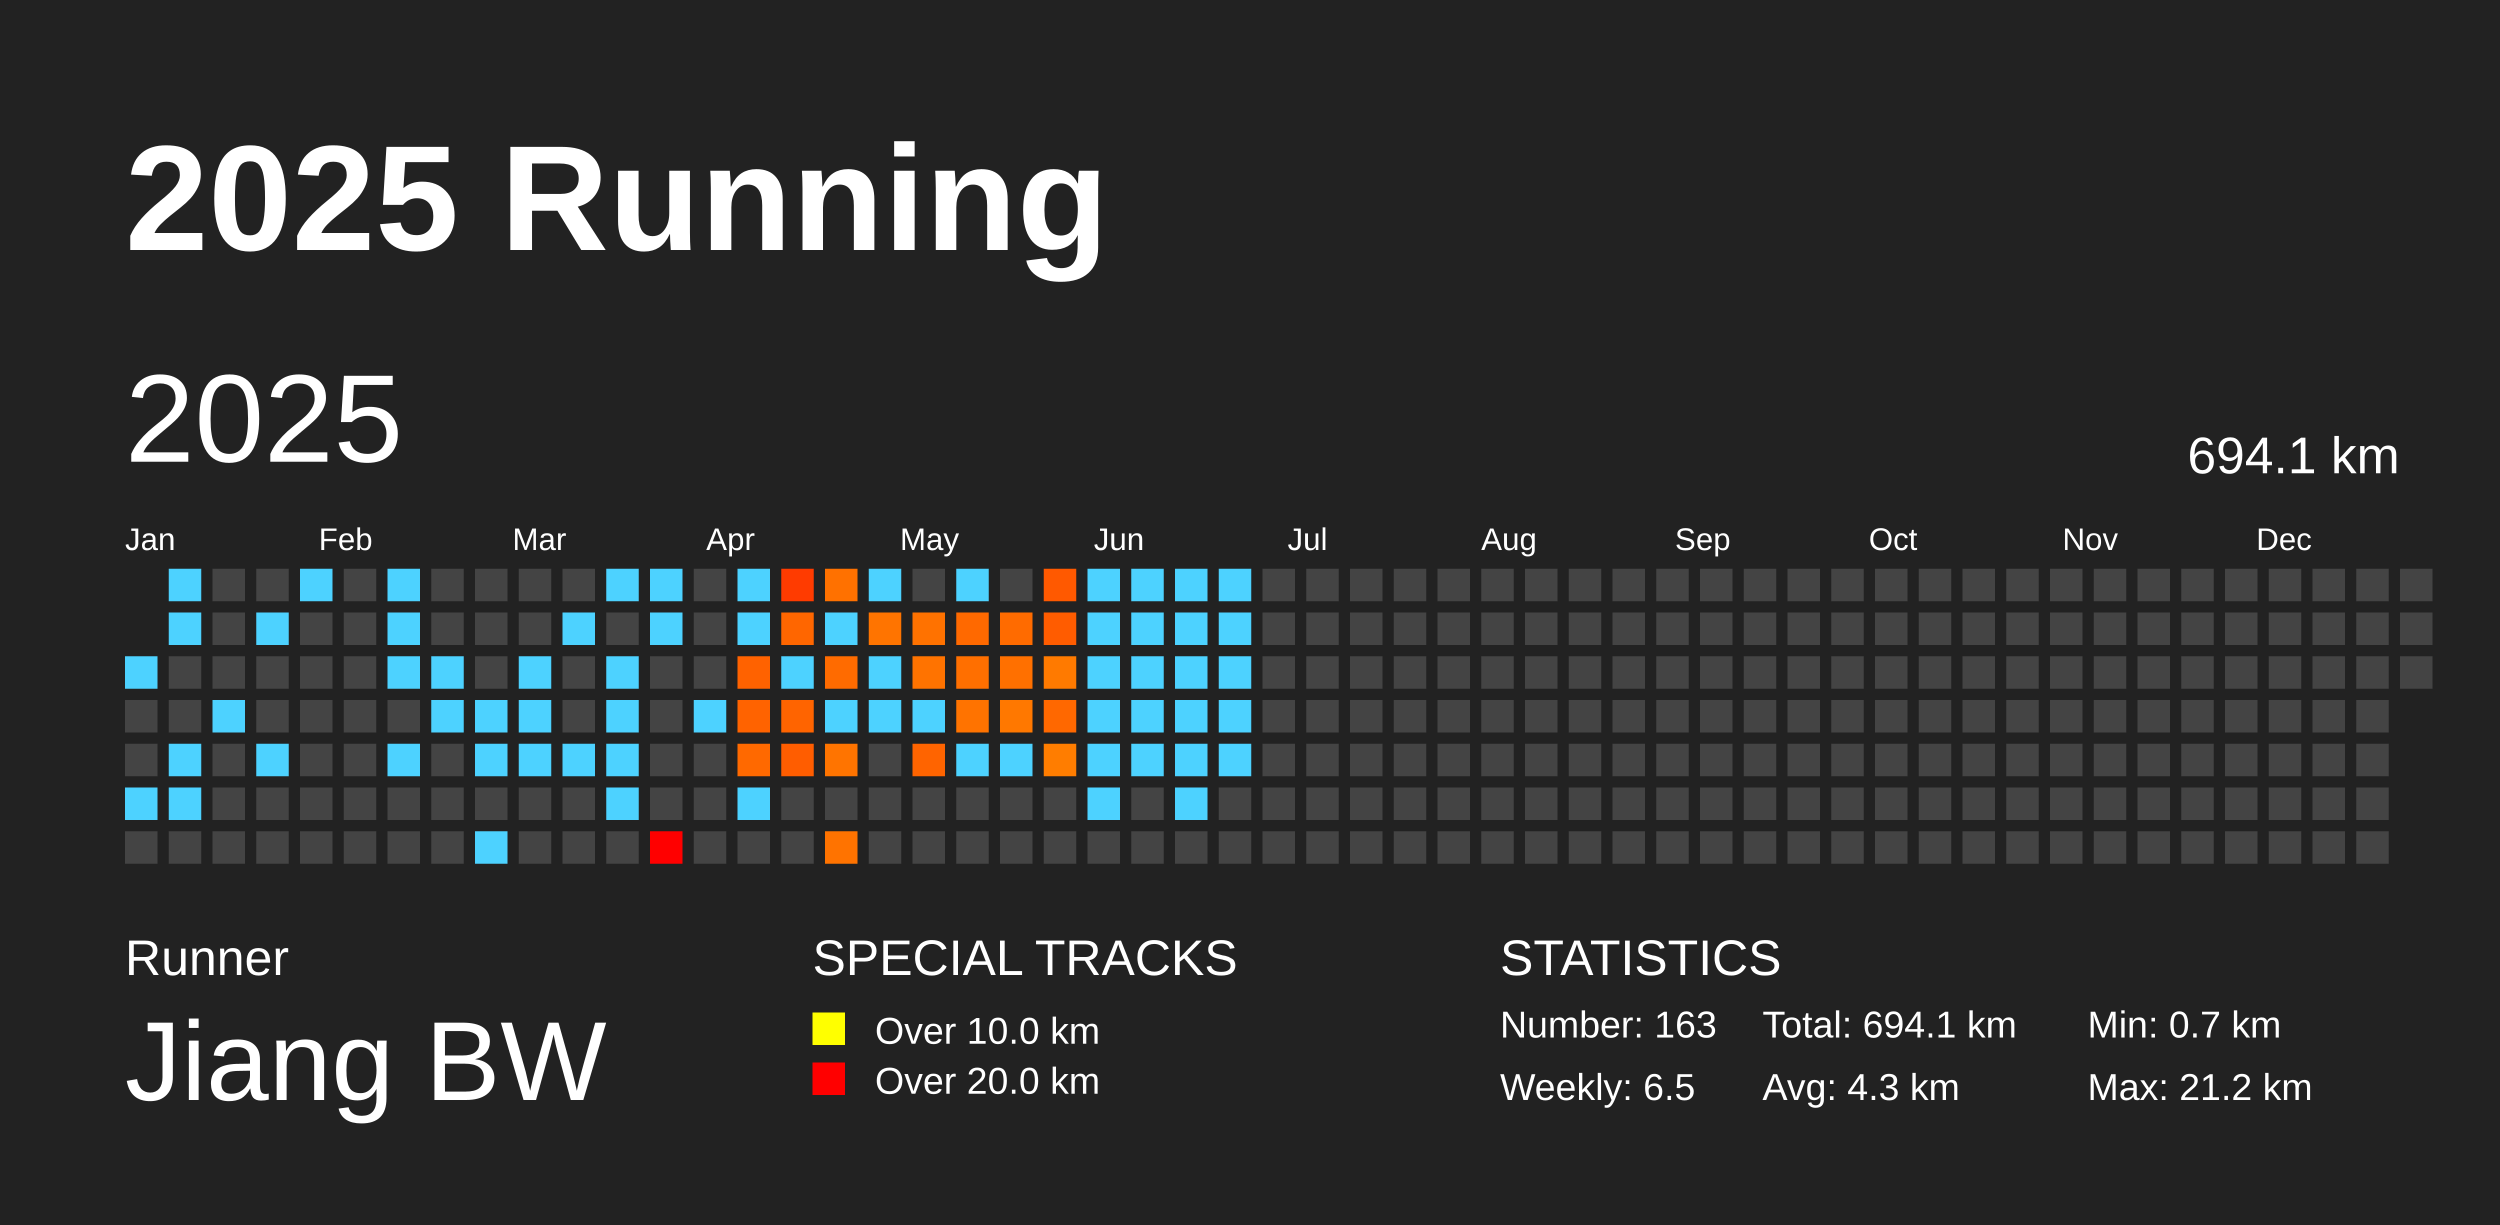
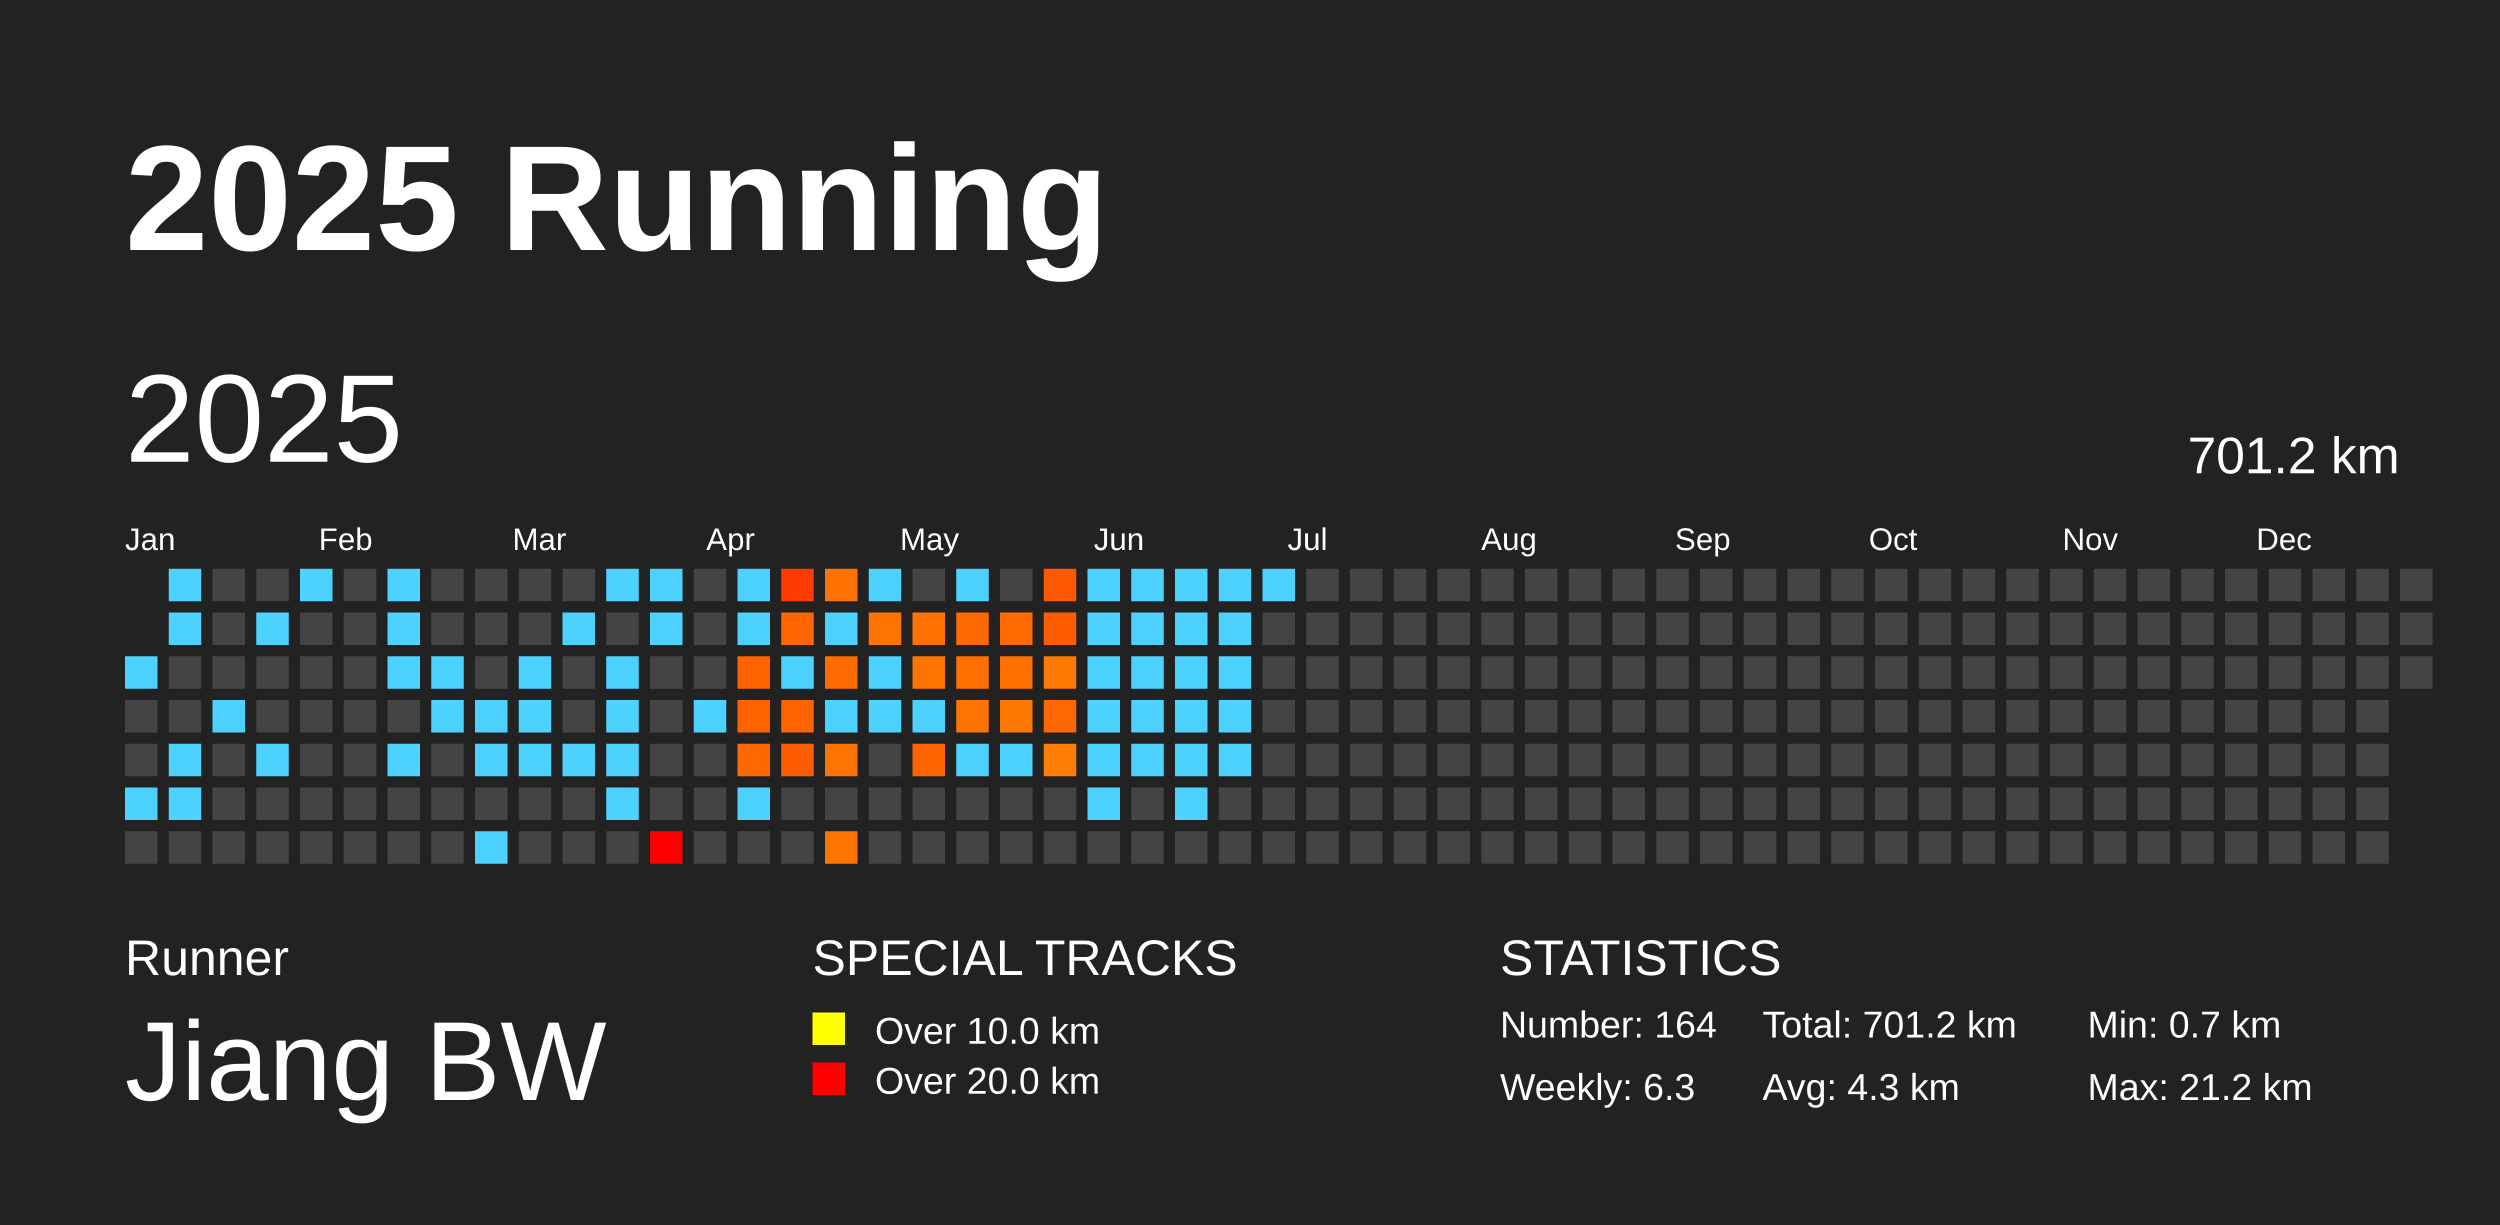
<svg xmlns="http://www.w3.org/2000/svg" baseProfile="full" height="98mm" version="1.1" viewBox="0,0,200,98" width="200mm">
  <defs />
  <rect fill="#222222" height="98" width="200" x="0" y="0" />
  <text fill="#FFFFFF" style="font-size:12px; font-family:Arial; font-weight:bold;" x="10" y="20">2025 Running</text>
  <text fill="#FFFFFF" style="font-size:4px; font-family:Arial" x="10" y="78">Runner</text>
  <text fill="#FFFFFF" style="font-size:9px; font-family:Arial" x="10" y="88">Jiang BW</text>
  <text fill="#FFFFFF" style="font-size:4px; font-family:Arial" x="65" y="78">SPECIAL TRACKS</text>
  <rect fill="yellow" height="2.6" width="2.6" x="65" y="81" />
  <text fill="#FFFFFF" style="font-size:3px; font-family:Arial" x="70" y="83.5">Over 10.0 km</text>
  <rect fill="red" height="2.6" width="2.6" x="65" y="85" />
  <text fill="#FFFFFF" style="font-size:3px; font-family:Arial" x="70" y="87.5">Over 20.0 km</text>
  <text fill="#FFFFFF" style="font-size:4px; font-family:Arial" x="120" y="78">STATISTICS</text>
-   <text fill="#FFFFFF" style="font-size:3px; font-family:Arial" x="120" y="83">Number: 163</text>
-   <text fill="#FFFFFF" style="font-size:3px; font-family:Arial" x="120" y="88">Weekly: 6.5</text>
-   <text fill="#FFFFFF" style="font-size:3px; font-family:Arial" x="141" y="83">Total: 694.1 km</text>
+   <text fill="#FFFFFF" style="font-size:3px; font-family:Arial" x="120" y="83">Number: 164</text>
+   <text fill="#FFFFFF" style="font-size:3px; font-family:Arial" x="120" y="88">Weekly: 6.3</text>
+   <text fill="#FFFFFF" style="font-size:3px; font-family:Arial" x="141" y="83">Total: 701.2 km</text>
  <text fill="#FFFFFF" style="font-size:3px; font-family:Arial" x="141" y="88">Avg: 4.3 km</text>
  <text fill="#FFFFFF" style="font-size:3px; font-family:Arial" x="167" y="83">Min: 0.7 km</text>
  <text fill="#FFFFFF" style="font-size:3px; font-family:Arial" x="167" y="88">Max: 21.2 km</text>
  <text dominant-baseline="hanging" fill="#FFFFFF" style="font-size:10.0px; font-family:Arial;" x="10" y="30">2025</text>
-   <text dominant-baseline="hanging" fill="#FFFFFF" style="font-size:4.125px; font-family:Arial;" x="175" y="35">694.1 km</text>
+   <text dominant-baseline="hanging" fill="#FFFFFF" style="font-size:4.125px; font-family:Arial;" x="175" y="35">701.2 km</text>
  <text fill="#FFFFFF" style="font-size:2.5px; font-family:Arial" x="10.0" y="44">Jan</text>
  <text fill="#FFFFFF" style="font-size:2.5px; font-family:Arial" x="25.5" y="44">Feb</text>
  <text fill="#FFFFFF" style="font-size:2.5px; font-family:Arial" x="41.0" y="44">Mar</text>
  <text fill="#FFFFFF" style="font-size:2.5px; font-family:Arial" x="56.5" y="44">Apr</text>
  <text fill="#FFFFFF" style="font-size:2.5px; font-family:Arial" x="72.0" y="44">May</text>
  <text fill="#FFFFFF" style="font-size:2.5px; font-family:Arial" x="87.5" y="44">Jun</text>
  <text fill="#FFFFFF" style="font-size:2.5px; font-family:Arial" x="103.0" y="44">Jul</text>
  <text fill="#FFFFFF" style="font-size:2.5px; font-family:Arial" x="118.5" y="44">Aug</text>
  <text fill="#FFFFFF" style="font-size:2.5px; font-family:Arial" x="134.0" y="44">Sep</text>
  <text fill="#FFFFFF" style="font-size:2.5px; font-family:Arial" x="149.5" y="44">Oct</text>
  <text fill="#FFFFFF" style="font-size:2.5px; font-family:Arial" x="165.0" y="44">Nov</text>
  <text fill="#FFFFFF" style="font-size:2.5px; font-family:Arial" x="180.5" y="44">Dec</text>
  <rect fill="#4dd2ff" height="2.6" width="2.6" x="10.0" y="52.5" />
  <rect fill="#444444" height="2.6" width="2.6" x="10.0" y="56.0" />
  <rect fill="#444444" height="2.6" width="2.6" x="10.0" y="59.5" />
  <rect fill="#4dd2ff" height="2.6" width="2.6" x="10.0" y="63.0" />
  <rect fill="#444444" height="2.6" width="2.6" x="10.0" y="66.5" />
  <rect fill="#4dd2ff" height="2.6" width="2.6" x="13.5" y="45.5" />
  <rect fill="#4dd2ff" height="2.6" width="2.6" x="13.5" y="49.0" />
  <rect fill="#444444" height="2.6" width="2.6" x="13.5" y="52.5" />
  <rect fill="#444444" height="2.6" width="2.6" x="13.5" y="56.0" />
  <rect fill="#4dd2ff" height="2.6" width="2.6" x="13.5" y="59.5" />
  <rect fill="#4dd2ff" height="2.6" width="2.6" x="13.5" y="63.0" />
  <rect fill="#444444" height="2.6" width="2.6" x="13.5" y="66.5" />
  <rect fill="#444444" height="2.6" width="2.6" x="17.0" y="45.5" />
  <rect fill="#444444" height="2.6" width="2.6" x="17.0" y="49.0" />
  <rect fill="#444444" height="2.6" width="2.6" x="17.0" y="52.5" />
  <rect fill="#4dd2ff" height="2.6" width="2.6" x="17.0" y="56.0" />
  <rect fill="#444444" height="2.6" width="2.6" x="17.0" y="59.5" />
  <rect fill="#444444" height="2.6" width="2.6" x="17.0" y="63.0" />
  <rect fill="#444444" height="2.6" width="2.6" x="17.0" y="66.5" />
  <rect fill="#444444" height="2.6" width="2.6" x="20.5" y="45.5" />
  <rect fill="#4dd2ff" height="2.6" width="2.6" x="20.5" y="49.0" />
  <rect fill="#444444" height="2.6" width="2.6" x="20.5" y="52.5" />
  <rect fill="#444444" height="2.6" width="2.6" x="20.5" y="56.0" />
  <rect fill="#4dd2ff" height="2.6" width="2.6" x="20.5" y="59.5" />
  <rect fill="#444444" height="2.6" width="2.6" x="20.5" y="63.0" />
  <rect fill="#444444" height="2.6" width="2.6" x="20.5" y="66.5" />
  <rect fill="#4dd2ff" height="2.6" width="2.6" x="24.0" y="45.5" />
  <rect fill="#444444" height="2.6" width="2.6" x="24.0" y="49.0" />
  <rect fill="#444444" height="2.6" width="2.6" x="24.0" y="52.5" />
  <rect fill="#444444" height="2.6" width="2.6" x="24.0" y="56.0" />
  <rect fill="#444444" height="2.6" width="2.6" x="24.0" y="59.5" />
  <rect fill="#444444" height="2.6" width="2.6" x="24.0" y="63.0" />
  <rect fill="#444444" height="2.6" width="2.6" x="24.0" y="66.5" />
  <rect fill="#444444" height="2.6" width="2.6" x="27.5" y="45.5" />
  <rect fill="#444444" height="2.6" width="2.6" x="27.5" y="49.0" />
  <rect fill="#444444" height="2.6" width="2.6" x="27.5" y="52.5" />
  <rect fill="#444444" height="2.6" width="2.6" x="27.5" y="56.0" />
  <rect fill="#444444" height="2.6" width="2.6" x="27.5" y="59.5" />
  <rect fill="#444444" height="2.6" width="2.6" x="27.5" y="63.0" />
  <rect fill="#444444" height="2.6" width="2.6" x="27.5" y="66.5" />
  <rect fill="#4dd2ff" height="2.6" width="2.6" x="31.0" y="45.5" />
  <rect fill="#4dd2ff" height="2.6" width="2.6" x="31.0" y="49.0" />
  <rect fill="#4dd2ff" height="2.6" width="2.6" x="31.0" y="52.5" />
  <rect fill="#444444" height="2.6" width="2.6" x="31.0" y="56.0" />
  <rect fill="#4dd2ff" height="2.6" width="2.6" x="31.0" y="59.5" />
  <rect fill="#444444" height="2.6" width="2.6" x="31.0" y="63.0" />
  <rect fill="#444444" height="2.6" width="2.6" x="31.0" y="66.5" />
  <rect fill="#444444" height="2.6" width="2.6" x="34.5" y="45.5" />
  <rect fill="#444444" height="2.6" width="2.6" x="34.5" y="49.0" />
  <rect fill="#4dd2ff" height="2.6" width="2.6" x="34.5" y="52.5" />
  <rect fill="#4dd2ff" height="2.6" width="2.6" x="34.5" y="56.0" />
  <rect fill="#444444" height="2.6" width="2.6" x="34.5" y="59.5" />
  <rect fill="#444444" height="2.6" width="2.6" x="34.5" y="63.0" />
  <rect fill="#444444" height="2.6" width="2.6" x="34.5" y="66.5" />
  <rect fill="#444444" height="2.6" width="2.6" x="38.0" y="45.5" />
  <rect fill="#444444" height="2.6" width="2.6" x="38.0" y="49.0" />
  <rect fill="#444444" height="2.6" width="2.6" x="38.0" y="52.5" />
  <rect fill="#4dd2ff" height="2.6" width="2.6" x="38.0" y="56.0" />
  <rect fill="#4dd2ff" height="2.6" width="2.6" x="38.0" y="59.5" />
  <rect fill="#444444" height="2.6" width="2.6" x="38.0" y="63.0" />
  <rect fill="#4dd2ff" height="2.6" width="2.6" x="38.0" y="66.5" />
  <rect fill="#444444" height="2.6" width="2.6" x="41.5" y="45.5" />
  <rect fill="#444444" height="2.6" width="2.6" x="41.5" y="49.0" />
  <rect fill="#4dd2ff" height="2.6" width="2.6" x="41.5" y="52.5" />
  <rect fill="#4dd2ff" height="2.6" width="2.6" x="41.5" y="56.0" />
  <rect fill="#4dd2ff" height="2.6" width="2.6" x="41.5" y="59.5" />
  <rect fill="#444444" height="2.6" width="2.6" x="41.5" y="63.0" />
  <rect fill="#444444" height="2.6" width="2.6" x="41.5" y="66.5" />
  <rect fill="#444444" height="2.6" width="2.6" x="45.0" y="45.5" />
  <rect fill="#4dd2ff" height="2.6" width="2.6" x="45.0" y="49.0" />
  <rect fill="#444444" height="2.6" width="2.6" x="45.0" y="52.5" />
  <rect fill="#444444" height="2.6" width="2.6" x="45.0" y="56.0" />
  <rect fill="#4dd2ff" height="2.6" width="2.6" x="45.0" y="59.5" />
  <rect fill="#444444" height="2.6" width="2.6" x="45.0" y="63.0" />
  <rect fill="#444444" height="2.6" width="2.6" x="45.0" y="66.5" />
  <rect fill="#4dd2ff" height="2.6" width="2.6" x="48.5" y="45.5" />
  <rect fill="#444444" height="2.6" width="2.6" x="48.5" y="49.0" />
  <rect fill="#4dd2ff" height="2.6" width="2.6" x="48.5" y="52.5" />
  <rect fill="#4dd2ff" height="2.6" width="2.6" x="48.5" y="56.0" />
  <rect fill="#4dd2ff" height="2.6" width="2.6" x="48.5" y="59.5" />
  <rect fill="#4dd2ff" height="2.6" width="2.6" x="48.5" y="63.0" />
  <rect fill="#444444" height="2.6" width="2.6" x="48.5" y="66.5" />
  <rect fill="#4dd2ff" height="2.6" width="2.6" x="52.0" y="45.5" />
  <rect fill="#4dd2ff" height="2.6" width="2.6" x="52.0" y="49.0" />
  <rect fill="#444444" height="2.6" width="2.6" x="52.0" y="52.5" />
  <rect fill="#444444" height="2.6" width="2.6" x="52.0" y="56.0" />
  <rect fill="#444444" height="2.6" width="2.6" x="52.0" y="59.5" />
  <rect fill="#444444" height="2.6" width="2.6" x="52.0" y="63.0" />
  <rect fill="red" height="2.6" width="2.6" x="52.0" y="66.5" />
  <rect fill="#444444" height="2.6" width="2.6" x="55.5" y="45.5" />
  <rect fill="#444444" height="2.6" width="2.6" x="55.5" y="49.0" />
  <rect fill="#444444" height="2.6" width="2.6" x="55.5" y="52.5" />
  <rect fill="#4dd2ff" height="2.6" width="2.6" x="55.5" y="56.0" />
  <rect fill="#444444" height="2.6" width="2.6" x="55.5" y="59.5" />
  <rect fill="#444444" height="2.6" width="2.6" x="55.5" y="63.0" />
  <rect fill="#444444" height="2.6" width="2.6" x="55.5" y="66.5" />
  <rect fill="#4dd2ff" height="2.6" width="2.6" x="59.0" y="45.5" />
  <rect fill="#4dd2ff" height="2.6" width="2.6" x="59.0" y="49.0" />
  <rect fill="#ff6200" height="2.6" width="2.6" x="59.0" y="52.5" />
  <rect fill="#ff6300" height="2.6" width="2.6" x="59.0" y="56.0" />
  <rect fill="#ff6900" height="2.6" width="2.6" x="59.0" y="59.5" />
  <rect fill="#4dd2ff" height="2.6" width="2.6" x="59.0" y="63.0" />
  <rect fill="#444444" height="2.6" width="2.6" x="59.0" y="66.5" />
  <rect fill="#ff3b00" height="2.6" width="2.6" x="62.5" y="45.5" />
  <rect fill="#ff6600" height="2.6" width="2.6" x="62.5" y="49.0" />
  <rect fill="#4dd2ff" height="2.6" width="2.6" x="62.5" y="52.5" />
  <rect fill="#ff6400" height="2.6" width="2.6" x="62.5" y="56.0" />
  <rect fill="#ff5d00" height="2.6" width="2.6" x="62.5" y="59.5" />
  <rect fill="#444444" height="2.6" width="2.6" x="62.5" y="63.0" />
  <rect fill="#444444" height="2.6" width="2.6" x="62.5" y="66.5" />
  <rect fill="#ff7100" height="2.6" width="2.6" x="66.0" y="45.5" />
  <rect fill="#4dd2ff" height="2.6" width="2.6" x="66.0" y="49.0" />
  <rect fill="#ff6b00" height="2.6" width="2.6" x="66.0" y="52.5" />
  <rect fill="#4dd2ff" height="2.6" width="2.6" x="66.0" y="56.0" />
  <rect fill="#ff7400" height="2.6" width="2.6" x="66.0" y="59.5" />
  <rect fill="#444444" height="2.6" width="2.6" x="66.0" y="63.0" />
  <rect fill="#ff7300" height="2.6" width="2.6" x="66.0" y="66.5" />
  <rect fill="#4dd2ff" height="2.6" width="2.6" x="69.5" y="45.5" />
  <rect fill="#ff7400" height="2.6" width="2.6" x="69.5" y="49.0" />
  <rect fill="#4dd2ff" height="2.6" width="2.6" x="69.5" y="52.5" />
  <rect fill="#4dd2ff" height="2.6" width="2.6" x="69.5" y="56.0" />
  <rect fill="#444444" height="2.6" width="2.6" x="69.5" y="59.5" />
  <rect fill="#444444" height="2.6" width="2.6" x="69.5" y="63.0" />
  <rect fill="#444444" height="2.6" width="2.6" x="69.5" y="66.5" />
  <rect fill="#444444" height="2.6" width="2.6" x="73.0" y="45.5" />
  <rect fill="#ff7200" height="2.6" width="2.6" x="73.0" y="49.0" />
  <rect fill="#ff7300" height="2.6" width="2.6" x="73.0" y="52.5" />
  <rect fill="#4dd2ff" height="2.6" width="2.6" x="73.0" y="56.0" />
  <rect fill="#ff6400" height="2.6" width="2.6" x="73.0" y="59.5" />
  <rect fill="#444444" height="2.6" width="2.6" x="73.0" y="63.0" />
  <rect fill="#444444" height="2.6" width="2.6" x="73.0" y="66.5" />
  <rect fill="#4dd2ff" height="2.6" width="2.6" x="76.5" y="45.5" />
  <rect fill="#ff6900" height="2.6" width="2.6" x="76.5" y="49.0" />
  <rect fill="#ff6f00" height="2.6" width="2.6" x="76.5" y="52.5" />
  <rect fill="#ff7300" height="2.6" width="2.6" x="76.5" y="56.0" />
  <rect fill="#4dd2ff" height="2.6" width="2.6" x="76.5" y="59.5" />
  <rect fill="#444444" height="2.6" width="2.6" x="76.5" y="63.0" />
  <rect fill="#444444" height="2.6" width="2.6" x="76.5" y="66.5" />
  <rect fill="#444444" height="2.6" width="2.6" x="80.0" y="45.5" />
  <rect fill="#ff6b00" height="2.6" width="2.6" x="80.0" y="49.0" />
  <rect fill="#ff7000" height="2.6" width="2.6" x="80.0" y="52.5" />
  <rect fill="#ff7800" height="2.6" width="2.6" x="80.0" y="56.0" />
  <rect fill="#4dd2ff" height="2.6" width="2.6" x="80.0" y="59.5" />
  <rect fill="#444444" height="2.6" width="2.6" x="80.0" y="63.0" />
  <rect fill="#444444" height="2.6" width="2.6" x="80.0" y="66.5" />
  <rect fill="#ff5900" height="2.6" width="2.6" x="83.5" y="45.5" />
  <rect fill="#ff5c00" height="2.6" width="2.6" x="83.5" y="49.0" />
  <rect fill="#ff7a00" height="2.6" width="2.6" x="83.5" y="52.5" />
  <rect fill="#ff6800" height="2.6" width="2.6" x="83.5" y="56.0" />
  <rect fill="#ff7d00" height="2.6" width="2.6" x="83.5" y="59.5" />
  <rect fill="#444444" height="2.6" width="2.6" x="83.5" y="63.0" />
  <rect fill="#444444" height="2.6" width="2.6" x="83.5" y="66.5" />
  <rect fill="#4dd2ff" height="2.6" width="2.6" x="87.0" y="45.5" />
  <rect fill="#4dd2ff" height="2.6" width="2.6" x="87.0" y="49.0" />
  <rect fill="#4dd2ff" height="2.6" width="2.6" x="87.0" y="52.5" />
  <rect fill="#4dd2ff" height="2.6" width="2.6" x="87.0" y="56.0" />
  <rect fill="#4dd2ff" height="2.6" width="2.6" x="87.0" y="59.5" />
  <rect fill="#4dd2ff" height="2.6" width="2.6" x="87.0" y="63.0" />
  <rect fill="#444444" height="2.6" width="2.6" x="87.0" y="66.5" />
  <rect fill="#4dd2ff" height="2.6" width="2.6" x="90.5" y="45.5" />
  <rect fill="#4dd2ff" height="2.6" width="2.6" x="90.5" y="49.0" />
  <rect fill="#4dd2ff" height="2.6" width="2.6" x="90.5" y="52.5" />
  <rect fill="#4dd2ff" height="2.6" width="2.6" x="90.5" y="56.0" />
  <rect fill="#4dd2ff" height="2.6" width="2.6" x="90.5" y="59.5" />
  <rect fill="#444444" height="2.6" width="2.6" x="90.5" y="63.0" />
  <rect fill="#444444" height="2.6" width="2.6" x="90.5" y="66.5" />
  <rect fill="#4dd2ff" height="2.6" width="2.6" x="94.0" y="45.5" />
  <rect fill="#4dd2ff" height="2.6" width="2.6" x="94.0" y="49.0" />
  <rect fill="#4dd2ff" height="2.6" width="2.6" x="94.0" y="52.5" />
  <rect fill="#4dd2ff" height="2.6" width="2.6" x="94.0" y="56.0" />
  <rect fill="#4dd2ff" height="2.6" width="2.6" x="94.0" y="59.5" />
  <rect fill="#4dd2ff" height="2.6" width="2.6" x="94.0" y="63.0" />
  <rect fill="#444444" height="2.6" width="2.6" x="94.0" y="66.5" />
  <rect fill="#4dd2ff" height="2.6" width="2.6" x="97.5" y="45.5" />
  <rect fill="#4dd2ff" height="2.6" width="2.6" x="97.5" y="49.0" />
  <rect fill="#4dd2ff" height="2.6" width="2.6" x="97.5" y="52.5" />
  <rect fill="#4dd2ff" height="2.6" width="2.6" x="97.5" y="56.0" />
  <rect fill="#4dd2ff" height="2.6" width="2.6" x="97.5" y="59.5" />
  <rect fill="#444444" height="2.6" width="2.6" x="97.5" y="63.0" />
  <rect fill="#444444" height="2.6" width="2.6" x="97.5" y="66.5" />
-   <rect fill="#444444" height="2.6" width="2.6" x="101.0" y="45.5" />
+   <rect fill="#4dd2ff" height="2.6" width="2.6" x="101.0" y="45.5" />
  <rect fill="#444444" height="2.6" width="2.6" x="101.0" y="49.0" />
  <rect fill="#444444" height="2.6" width="2.6" x="101.0" y="52.5" />
  <rect fill="#444444" height="2.6" width="2.6" x="101.0" y="56.0" />
  <rect fill="#444444" height="2.6" width="2.6" x="101.0" y="59.5" />
  <rect fill="#444444" height="2.6" width="2.6" x="101.0" y="63.0" />
  <rect fill="#444444" height="2.6" width="2.6" x="101.0" y="66.5" />
  <rect fill="#444444" height="2.6" width="2.6" x="104.5" y="45.5" />
  <rect fill="#444444" height="2.6" width="2.6" x="104.5" y="49.0" />
  <rect fill="#444444" height="2.6" width="2.6" x="104.5" y="52.5" />
  <rect fill="#444444" height="2.6" width="2.6" x="104.5" y="56.0" />
  <rect fill="#444444" height="2.6" width="2.6" x="104.5" y="59.5" />
  <rect fill="#444444" height="2.6" width="2.6" x="104.5" y="63.0" />
  <rect fill="#444444" height="2.6" width="2.6" x="104.5" y="66.5" />
  <rect fill="#444444" height="2.6" width="2.6" x="108.0" y="45.5" />
  <rect fill="#444444" height="2.6" width="2.6" x="108.0" y="49.0" />
  <rect fill="#444444" height="2.6" width="2.6" x="108.0" y="52.5" />
  <rect fill="#444444" height="2.6" width="2.6" x="108.0" y="56.0" />
  <rect fill="#444444" height="2.6" width="2.6" x="108.0" y="59.5" />
  <rect fill="#444444" height="2.6" width="2.6" x="108.0" y="63.0" />
  <rect fill="#444444" height="2.6" width="2.6" x="108.0" y="66.5" />
  <rect fill="#444444" height="2.6" width="2.6" x="111.5" y="45.5" />
  <rect fill="#444444" height="2.6" width="2.6" x="111.5" y="49.0" />
  <rect fill="#444444" height="2.6" width="2.6" x="111.5" y="52.5" />
  <rect fill="#444444" height="2.6" width="2.6" x="111.5" y="56.0" />
  <rect fill="#444444" height="2.6" width="2.6" x="111.5" y="59.5" />
  <rect fill="#444444" height="2.6" width="2.6" x="111.5" y="63.0" />
  <rect fill="#444444" height="2.6" width="2.6" x="111.5" y="66.5" />
  <rect fill="#444444" height="2.6" width="2.6" x="115.0" y="45.5" />
  <rect fill="#444444" height="2.6" width="2.6" x="115.0" y="49.0" />
  <rect fill="#444444" height="2.6" width="2.6" x="115.0" y="52.5" />
  <rect fill="#444444" height="2.6" width="2.6" x="115.0" y="56.0" />
  <rect fill="#444444" height="2.6" width="2.6" x="115.0" y="59.5" />
  <rect fill="#444444" height="2.6" width="2.6" x="115.0" y="63.0" />
  <rect fill="#444444" height="2.6" width="2.6" x="115.0" y="66.5" />
  <rect fill="#444444" height="2.6" width="2.6" x="118.5" y="45.5" />
  <rect fill="#444444" height="2.6" width="2.6" x="118.5" y="49.0" />
  <rect fill="#444444" height="2.6" width="2.6" x="118.5" y="52.5" />
  <rect fill="#444444" height="2.6" width="2.6" x="118.5" y="56.0" />
  <rect fill="#444444" height="2.6" width="2.6" x="118.5" y="59.5" />
  <rect fill="#444444" height="2.6" width="2.6" x="118.5" y="63.0" />
  <rect fill="#444444" height="2.6" width="2.6" x="118.5" y="66.5" />
  <rect fill="#444444" height="2.6" width="2.6" x="122.0" y="45.5" />
  <rect fill="#444444" height="2.6" width="2.6" x="122.0" y="49.0" />
  <rect fill="#444444" height="2.6" width="2.6" x="122.0" y="52.5" />
  <rect fill="#444444" height="2.6" width="2.6" x="122.0" y="56.0" />
  <rect fill="#444444" height="2.6" width="2.6" x="122.0" y="59.5" />
  <rect fill="#444444" height="2.6" width="2.6" x="122.0" y="63.0" />
  <rect fill="#444444" height="2.6" width="2.6" x="122.0" y="66.5" />
  <rect fill="#444444" height="2.6" width="2.6" x="125.5" y="45.5" />
  <rect fill="#444444" height="2.6" width="2.6" x="125.5" y="49.0" />
  <rect fill="#444444" height="2.6" width="2.6" x="125.5" y="52.5" />
  <rect fill="#444444" height="2.6" width="2.6" x="125.5" y="56.0" />
  <rect fill="#444444" height="2.6" width="2.6" x="125.5" y="59.5" />
  <rect fill="#444444" height="2.6" width="2.6" x="125.5" y="63.0" />
  <rect fill="#444444" height="2.6" width="2.6" x="125.5" y="66.5" />
  <rect fill="#444444" height="2.6" width="2.6" x="129.0" y="45.5" />
  <rect fill="#444444" height="2.6" width="2.6" x="129.0" y="49.0" />
  <rect fill="#444444" height="2.6" width="2.6" x="129.0" y="52.5" />
  <rect fill="#444444" height="2.6" width="2.6" x="129.0" y="56.0" />
  <rect fill="#444444" height="2.6" width="2.6" x="129.0" y="59.5" />
  <rect fill="#444444" height="2.6" width="2.6" x="129.0" y="63.0" />
  <rect fill="#444444" height="2.6" width="2.6" x="129.0" y="66.5" />
  <rect fill="#444444" height="2.6" width="2.6" x="132.5" y="45.5" />
  <rect fill="#444444" height="2.6" width="2.6" x="132.5" y="49.0" />
  <rect fill="#444444" height="2.6" width="2.6" x="132.5" y="52.5" />
  <rect fill="#444444" height="2.6" width="2.6" x="132.5" y="56.0" />
  <rect fill="#444444" height="2.6" width="2.6" x="132.5" y="59.5" />
  <rect fill="#444444" height="2.6" width="2.6" x="132.5" y="63.0" />
  <rect fill="#444444" height="2.6" width="2.6" x="132.5" y="66.5" />
  <rect fill="#444444" height="2.6" width="2.6" x="136.0" y="45.5" />
  <rect fill="#444444" height="2.6" width="2.6" x="136.0" y="49.0" />
  <rect fill="#444444" height="2.6" width="2.6" x="136.0" y="52.5" />
  <rect fill="#444444" height="2.6" width="2.6" x="136.0" y="56.0" />
  <rect fill="#444444" height="2.6" width="2.6" x="136.0" y="59.5" />
  <rect fill="#444444" height="2.6" width="2.6" x="136.0" y="63.0" />
  <rect fill="#444444" height="2.6" width="2.6" x="136.0" y="66.5" />
  <rect fill="#444444" height="2.6" width="2.6" x="139.5" y="45.5" />
  <rect fill="#444444" height="2.6" width="2.6" x="139.5" y="49.0" />
  <rect fill="#444444" height="2.6" width="2.6" x="139.5" y="52.5" />
  <rect fill="#444444" height="2.6" width="2.6" x="139.5" y="56.0" />
  <rect fill="#444444" height="2.6" width="2.6" x="139.5" y="59.5" />
  <rect fill="#444444" height="2.6" width="2.6" x="139.5" y="63.0" />
  <rect fill="#444444" height="2.6" width="2.6" x="139.5" y="66.5" />
  <rect fill="#444444" height="2.6" width="2.6" x="143.0" y="45.5" />
  <rect fill="#444444" height="2.6" width="2.6" x="143.0" y="49.0" />
  <rect fill="#444444" height="2.6" width="2.6" x="143.0" y="52.5" />
  <rect fill="#444444" height="2.6" width="2.6" x="143.0" y="56.0" />
  <rect fill="#444444" height="2.6" width="2.6" x="143.0" y="59.5" />
  <rect fill="#444444" height="2.6" width="2.6" x="143.0" y="63.0" />
  <rect fill="#444444" height="2.6" width="2.6" x="143.0" y="66.5" />
  <rect fill="#444444" height="2.6" width="2.6" x="146.5" y="45.5" />
  <rect fill="#444444" height="2.6" width="2.6" x="146.5" y="49.0" />
  <rect fill="#444444" height="2.6" width="2.6" x="146.5" y="52.5" />
  <rect fill="#444444" height="2.6" width="2.6" x="146.5" y="56.0" />
  <rect fill="#444444" height="2.6" width="2.6" x="146.5" y="59.5" />
  <rect fill="#444444" height="2.6" width="2.6" x="146.5" y="63.0" />
  <rect fill="#444444" height="2.6" width="2.6" x="146.5" y="66.5" />
  <rect fill="#444444" height="2.6" width="2.6" x="150.0" y="45.5" />
  <rect fill="#444444" height="2.6" width="2.6" x="150.0" y="49.0" />
  <rect fill="#444444" height="2.6" width="2.6" x="150.0" y="52.5" />
  <rect fill="#444444" height="2.6" width="2.6" x="150.0" y="56.0" />
  <rect fill="#444444" height="2.6" width="2.6" x="150.0" y="59.5" />
  <rect fill="#444444" height="2.6" width="2.6" x="150.0" y="63.0" />
  <rect fill="#444444" height="2.6" width="2.6" x="150.0" y="66.5" />
  <rect fill="#444444" height="2.6" width="2.6" x="153.5" y="45.5" />
  <rect fill="#444444" height="2.6" width="2.6" x="153.5" y="49.0" />
  <rect fill="#444444" height="2.6" width="2.6" x="153.5" y="52.5" />
  <rect fill="#444444" height="2.6" width="2.6" x="153.5" y="56.0" />
  <rect fill="#444444" height="2.6" width="2.6" x="153.5" y="59.5" />
  <rect fill="#444444" height="2.6" width="2.6" x="153.5" y="63.0" />
  <rect fill="#444444" height="2.6" width="2.6" x="153.5" y="66.5" />
  <rect fill="#444444" height="2.6" width="2.6" x="157.0" y="45.5" />
  <rect fill="#444444" height="2.6" width="2.6" x="157.0" y="49.0" />
  <rect fill="#444444" height="2.6" width="2.6" x="157.0" y="52.5" />
  <rect fill="#444444" height="2.6" width="2.6" x="157.0" y="56.0" />
  <rect fill="#444444" height="2.6" width="2.6" x="157.0" y="59.5" />
  <rect fill="#444444" height="2.6" width="2.6" x="157.0" y="63.0" />
  <rect fill="#444444" height="2.6" width="2.6" x="157.0" y="66.5" />
  <rect fill="#444444" height="2.6" width="2.6" x="160.5" y="45.5" />
  <rect fill="#444444" height="2.6" width="2.6" x="160.5" y="49.0" />
  <rect fill="#444444" height="2.6" width="2.6" x="160.5" y="52.5" />
  <rect fill="#444444" height="2.6" width="2.6" x="160.5" y="56.0" />
  <rect fill="#444444" height="2.6" width="2.6" x="160.5" y="59.5" />
  <rect fill="#444444" height="2.6" width="2.6" x="160.5" y="63.0" />
  <rect fill="#444444" height="2.6" width="2.6" x="160.5" y="66.5" />
  <rect fill="#444444" height="2.6" width="2.6" x="164.0" y="45.5" />
  <rect fill="#444444" height="2.6" width="2.6" x="164.0" y="49.0" />
  <rect fill="#444444" height="2.6" width="2.6" x="164.0" y="52.5" />
  <rect fill="#444444" height="2.6" width="2.6" x="164.0" y="56.0" />
  <rect fill="#444444" height="2.6" width="2.6" x="164.0" y="59.5" />
  <rect fill="#444444" height="2.6" width="2.6" x="164.0" y="63.0" />
  <rect fill="#444444" height="2.6" width="2.6" x="164.0" y="66.5" />
  <rect fill="#444444" height="2.6" width="2.6" x="167.5" y="45.5" />
  <rect fill="#444444" height="2.6" width="2.6" x="167.5" y="49.0" />
  <rect fill="#444444" height="2.6" width="2.6" x="167.5" y="52.5" />
  <rect fill="#444444" height="2.6" width="2.6" x="167.5" y="56.0" />
  <rect fill="#444444" height="2.6" width="2.6" x="167.5" y="59.5" />
  <rect fill="#444444" height="2.6" width="2.6" x="167.5" y="63.0" />
  <rect fill="#444444" height="2.6" width="2.6" x="167.5" y="66.5" />
  <rect fill="#444444" height="2.6" width="2.6" x="171.0" y="45.5" />
  <rect fill="#444444" height="2.6" width="2.6" x="171.0" y="49.0" />
  <rect fill="#444444" height="2.6" width="2.6" x="171.0" y="52.5" />
  <rect fill="#444444" height="2.6" width="2.6" x="171.0" y="56.0" />
  <rect fill="#444444" height="2.6" width="2.6" x="171.0" y="59.5" />
  <rect fill="#444444" height="2.6" width="2.6" x="171.0" y="63.0" />
  <rect fill="#444444" height="2.6" width="2.6" x="171.0" y="66.5" />
  <rect fill="#444444" height="2.6" width="2.6" x="174.5" y="45.5" />
  <rect fill="#444444" height="2.6" width="2.6" x="174.5" y="49.0" />
  <rect fill="#444444" height="2.6" width="2.6" x="174.5" y="52.5" />
  <rect fill="#444444" height="2.6" width="2.6" x="174.5" y="56.0" />
  <rect fill="#444444" height="2.6" width="2.6" x="174.5" y="59.5" />
  <rect fill="#444444" height="2.6" width="2.6" x="174.5" y="63.0" />
  <rect fill="#444444" height="2.6" width="2.6" x="174.5" y="66.5" />
  <rect fill="#444444" height="2.6" width="2.6" x="178.0" y="45.5" />
  <rect fill="#444444" height="2.6" width="2.6" x="178.0" y="49.0" />
  <rect fill="#444444" height="2.6" width="2.6" x="178.0" y="52.5" />
  <rect fill="#444444" height="2.6" width="2.6" x="178.0" y="56.0" />
  <rect fill="#444444" height="2.6" width="2.6" x="178.0" y="59.5" />
  <rect fill="#444444" height="2.6" width="2.6" x="178.0" y="63.0" />
  <rect fill="#444444" height="2.6" width="2.6" x="178.0" y="66.5" />
  <rect fill="#444444" height="2.6" width="2.6" x="181.5" y="45.5" />
  <rect fill="#444444" height="2.6" width="2.6" x="181.5" y="49.0" />
  <rect fill="#444444" height="2.6" width="2.6" x="181.5" y="52.5" />
  <rect fill="#444444" height="2.6" width="2.6" x="181.5" y="56.0" />
  <rect fill="#444444" height="2.6" width="2.6" x="181.5" y="59.5" />
  <rect fill="#444444" height="2.6" width="2.6" x="181.5" y="63.0" />
  <rect fill="#444444" height="2.6" width="2.6" x="181.5" y="66.5" />
  <rect fill="#444444" height="2.6" width="2.6" x="185.0" y="45.5" />
  <rect fill="#444444" height="2.6" width="2.6" x="185.0" y="49.0" />
  <rect fill="#444444" height="2.6" width="2.6" x="185.0" y="52.5" />
  <rect fill="#444444" height="2.6" width="2.6" x="185.0" y="56.0" />
  <rect fill="#444444" height="2.6" width="2.6" x="185.0" y="59.5" />
  <rect fill="#444444" height="2.6" width="2.6" x="185.0" y="63.0" />
  <rect fill="#444444" height="2.6" width="2.6" x="185.0" y="66.5" />
  <rect fill="#444444" height="2.6" width="2.6" x="188.5" y="45.5" />
  <rect fill="#444444" height="2.6" width="2.6" x="188.5" y="49.0" />
  <rect fill="#444444" height="2.6" width="2.6" x="188.5" y="52.5" />
  <rect fill="#444444" height="2.6" width="2.6" x="188.5" y="56.0" />
  <rect fill="#444444" height="2.6" width="2.6" x="188.5" y="59.5" />
  <rect fill="#444444" height="2.6" width="2.6" x="188.5" y="63.0" />
  <rect fill="#444444" height="2.6" width="2.6" x="188.5" y="66.5" />
  <rect fill="#444444" height="2.6" width="2.6" x="192.0" y="45.5" />
  <rect fill="#444444" height="2.6" width="2.6" x="192.0" y="49.0" />
  <rect fill="#444444" height="2.6" width="2.6" x="192.0" y="52.5" />
</svg>
